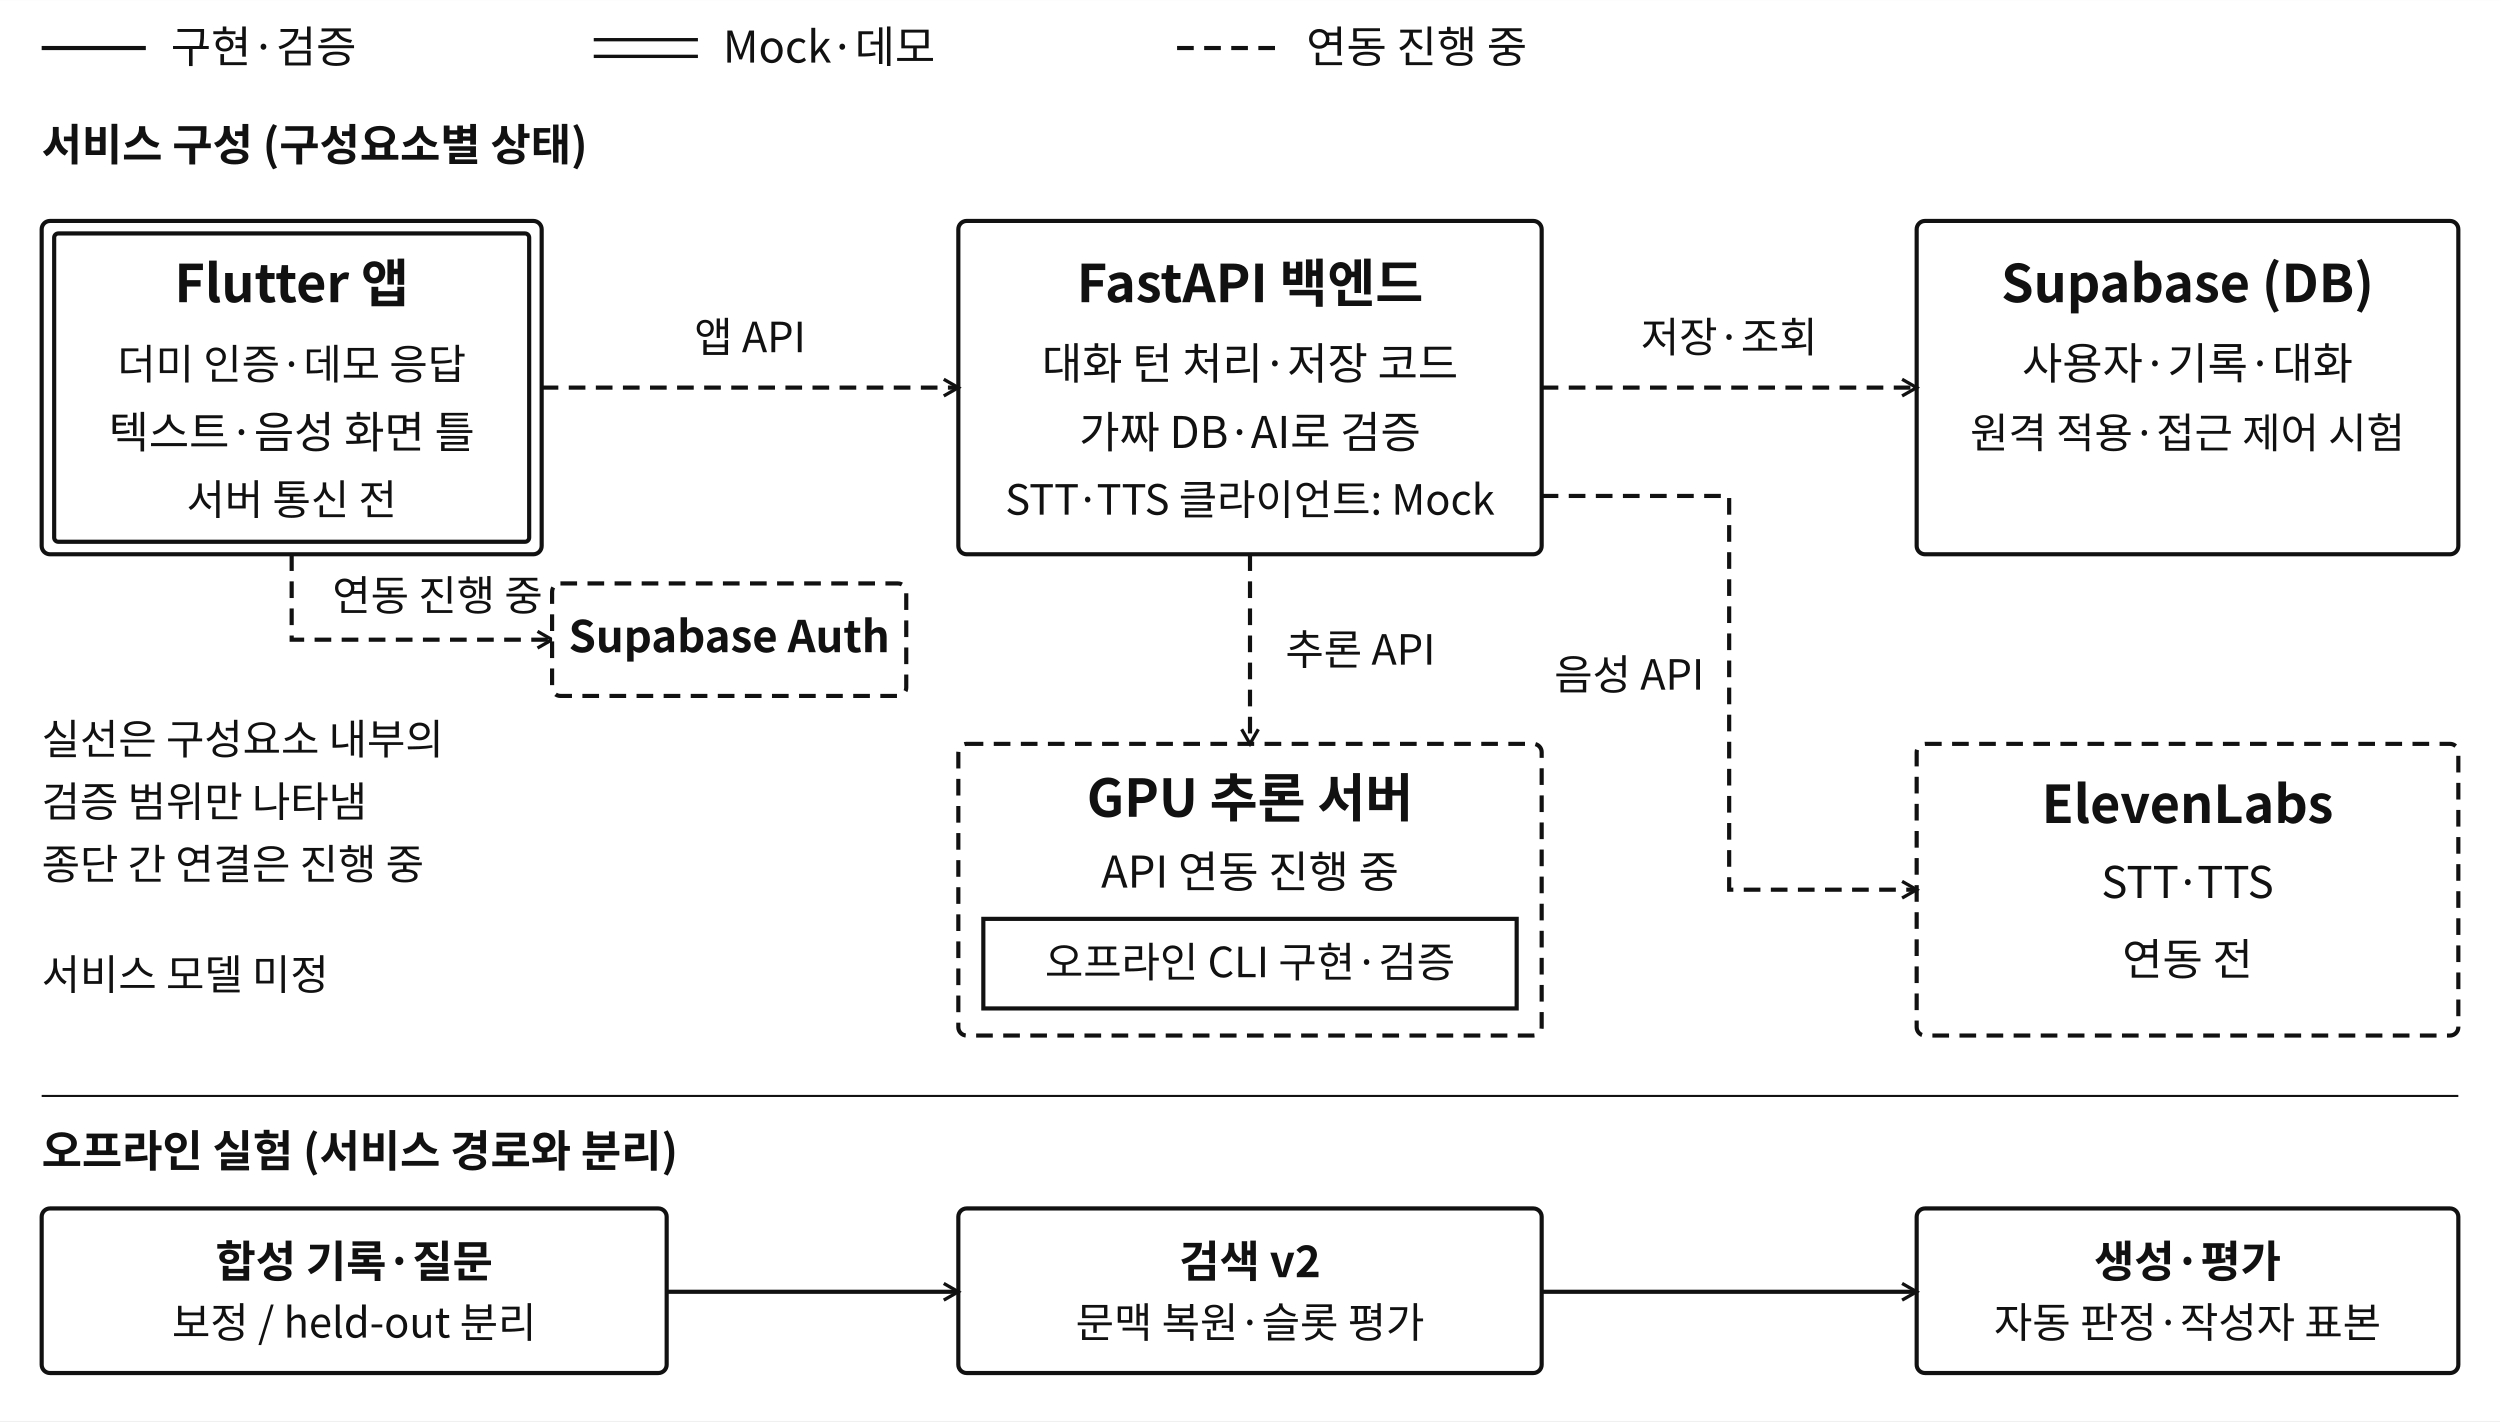
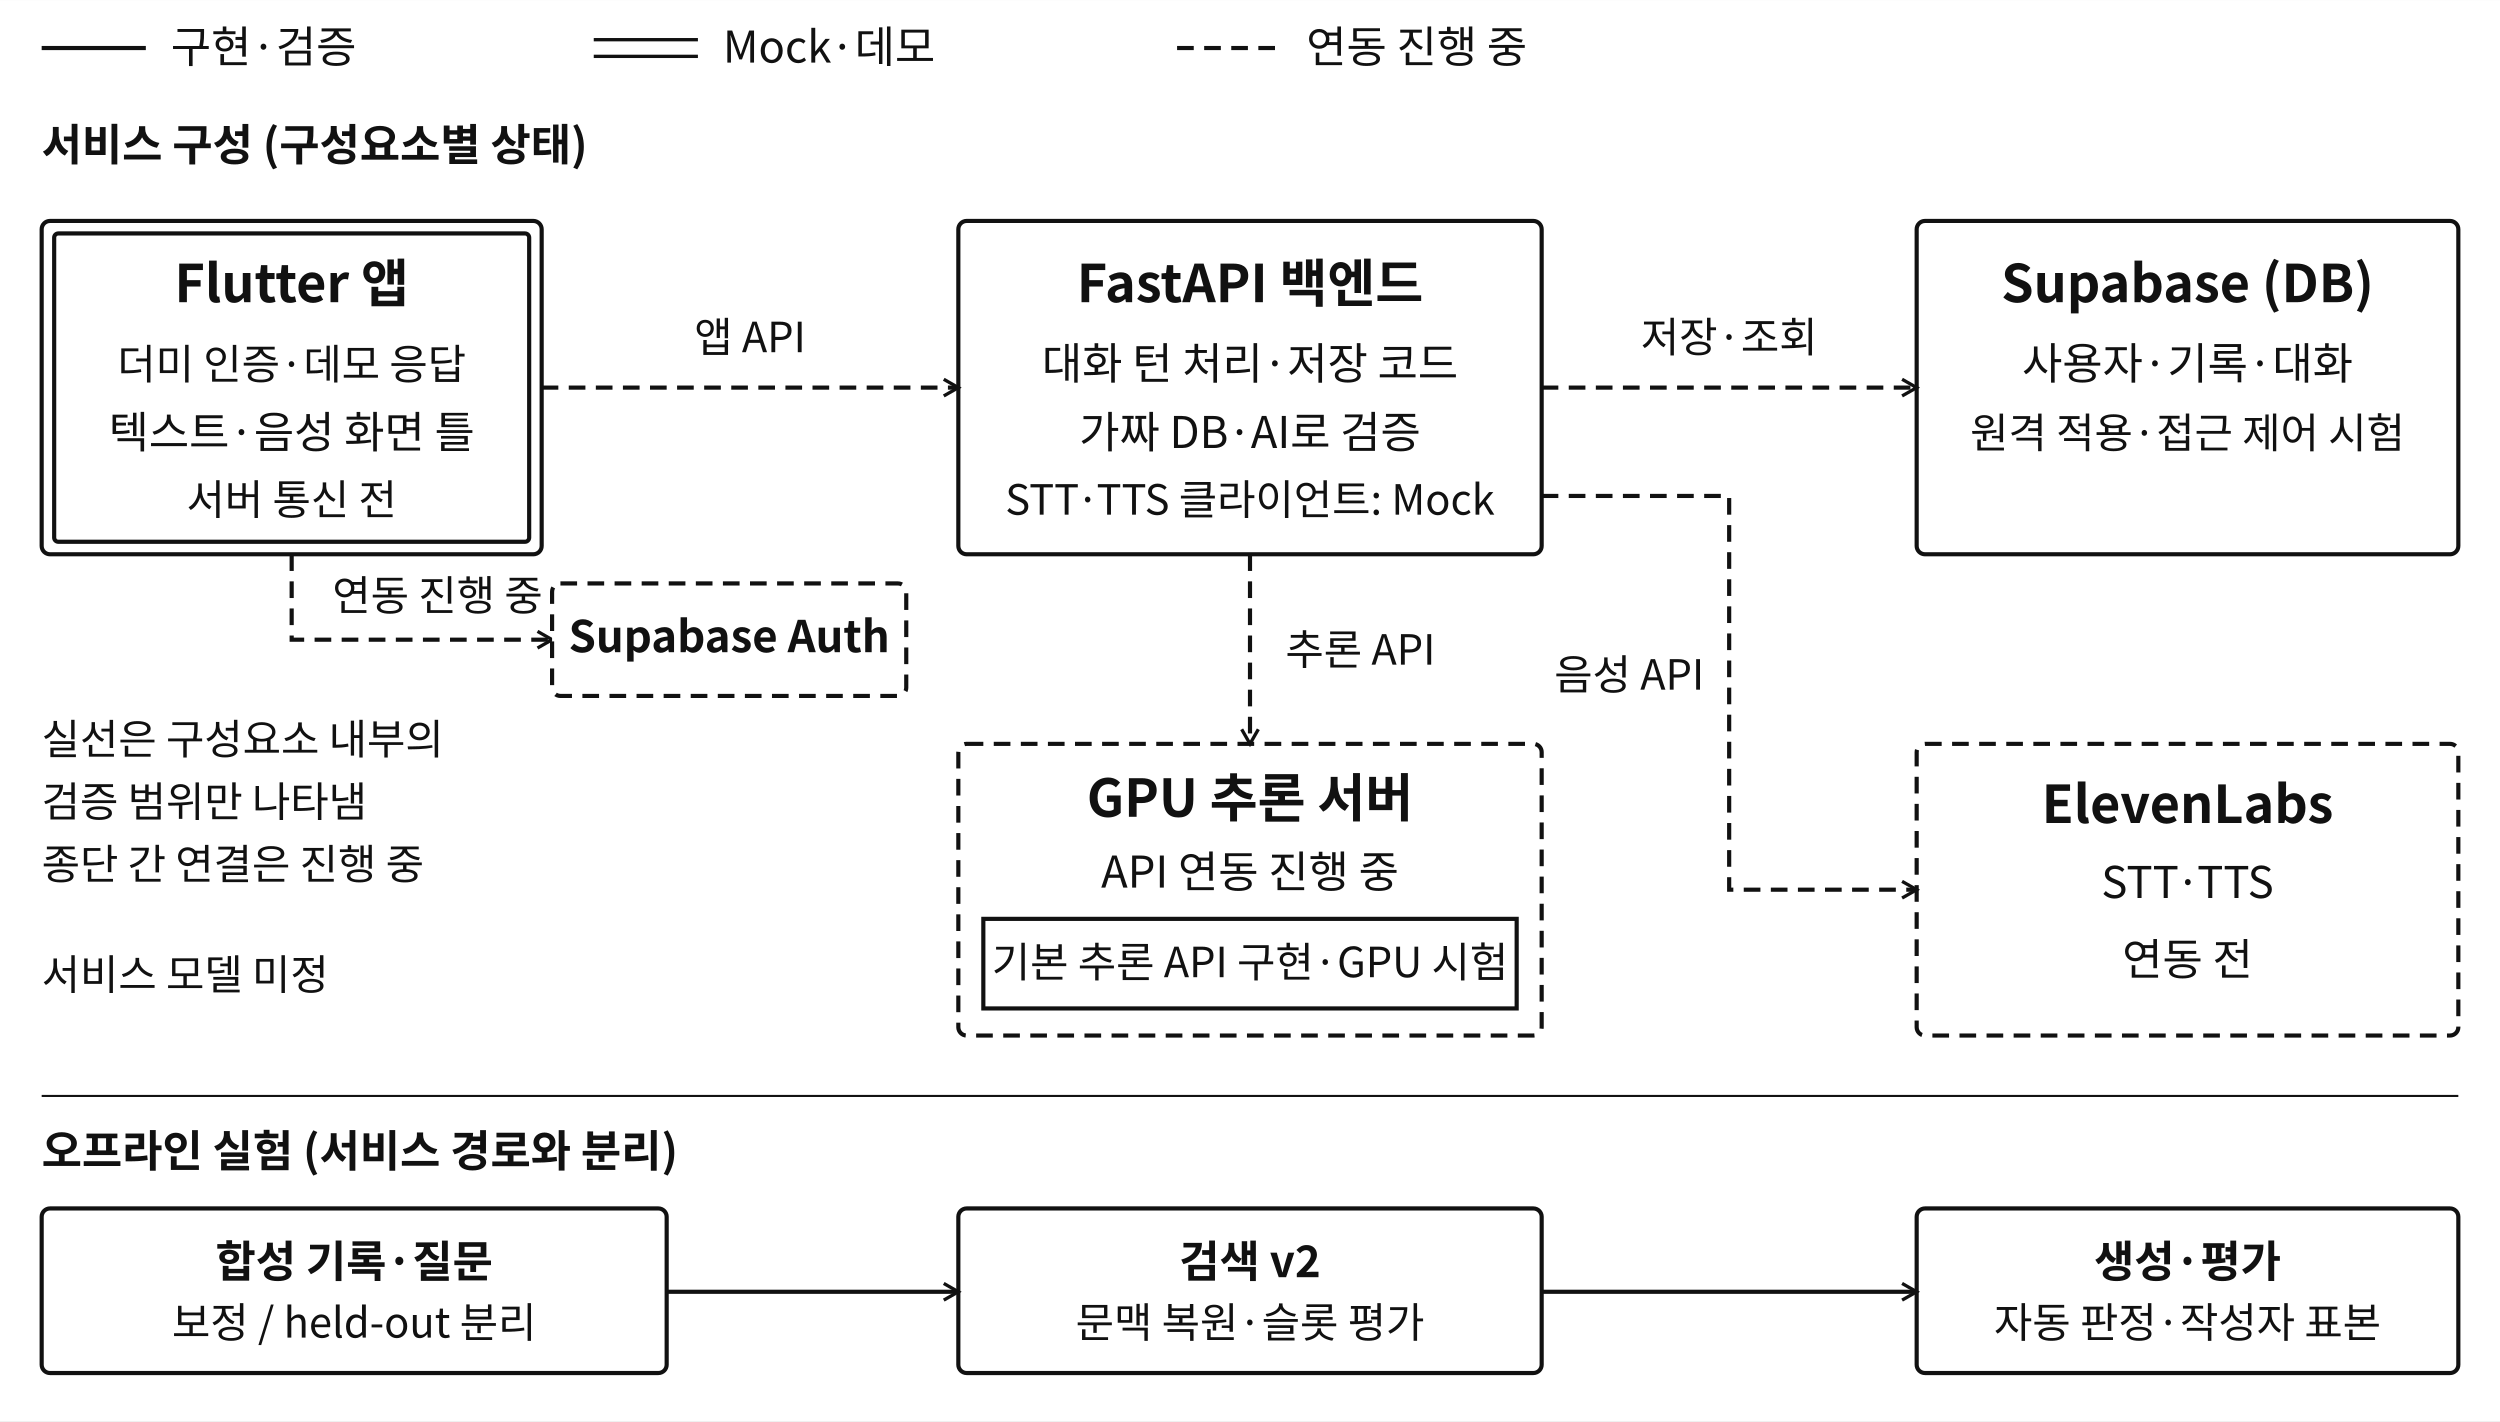
<svg xmlns="http://www.w3.org/2000/svg" width="190mm" height="108mm" viewBox="0 0 1200 682" role="img" aria-labelledby="title desc">
  <defs>
    <marker id="arrow" markerWidth="10" markerHeight="10" refX="8" refY="5" orient="auto-start-reverse" markerUnits="userSpaceOnUse">
      <path d="M1 1L8 5L1 9" fill="none" stroke="#111" stroke-width="1.6" />
    </marker>
    <style>
      text{font-family:"Apple SD Gothic Neo","Noto Sans CJK KR",sans-serif;fill:#111;font-size:21px}
      .title{font-size:25px;font-weight:700}
      .bold{font-weight:600}
      .small{font-size:20px}
      .solid{fill:#fff;stroke:#111;stroke-width:2}
      .pending{fill:#fff;stroke:#111;stroke-width:2;stroke-dasharray:8 5}
      .link{fill:none;stroke:#111;stroke-width:2;marker-end:url(#arrow)}
      .planned{stroke-dasharray:8 5}
    </style>
  </defs>
  <rect width="1200" height="682" fill="white" />
  <line x1="20" y1="23" x2="70" y2="23" stroke="#111" stroke-width="2" />
  <text x="82" y="30">구현·검증</text>
  <path d="M285 19H335M285 27H335" stroke="#111" stroke-width="1.6" />
  <text x="347" y="30">Mock·데모</text>
  <line x1="565" y1="23" x2="615" y2="23" stroke="#111" stroke-width="2" stroke-dasharray="8 5" />
  <text x="627" y="30">연동 진행 중</text>
  <text x="20" y="77" class="bold">서비스 구성 (구성요소별 상태)</text>
  <rect x="20" y="106" width="240" height="160" rx="4" class="solid" />
  <rect x="26" y="112" width="228" height="148" rx="2" class="solid" />
  <text x="140" y="145" text-anchor="middle" class="title">Flutter 앱</text>
  <text x="140" y="182" text-anchor="middle" class="small">더미 인증·데모 응답</text>
  <text x="140" y="215" text-anchor="middle">텍스트·음성 화면 틀</text>
  <text x="140" y="247" text-anchor="middle" class="small">서버 통신 전</text>
  <rect x="460" y="106" width="280" height="160" rx="4" class="solid" />
  <text x="600" y="145" text-anchor="middle" class="title">FastAPI 백엔드</text>
  <text x="600" y="182" text-anchor="middle">대화 턴 처리·저장 코드</text>
  <text x="600" y="215" text-anchor="middle">가짜 DB·AI로 검증</text>
  <text x="600" y="247" text-anchor="middle" class="small">STT·TTS 클라이언트: Mock</text>
  <rect x="920" y="106" width="260" height="160" rx="4" class="solid" />
  <text x="1050" y="145" text-anchor="middle" class="title">Supabase (DB)</text>
  <text x="1050" y="182" text-anchor="middle">사용자·기록·대화</text>
  <text x="1050" y="215" text-anchor="middle" class="small">원격 적용·접근 제어 시험</text>
  <path d="M260 186H460" class="link planned" />
  <text x="360" y="169" text-anchor="middle" class="small">앱 API</text>
  <path d="M140 266V307H265" class="link planned" />
  <text x="210" y="293" text-anchor="middle" class="small">연동 진행 중</text>
  <rect x="265" y="280" width="170" height="54" rx="4" class="pending" />
  <text x="350" y="313" text-anchor="middle" class="bold">Supabase Auth</text>
  <path d="M740 186H920" class="link planned" />
  <text x="830" y="169" text-anchor="middle" class="small">저장·조회</text>
  <rect x="460" y="357" width="280" height="140" rx="4" class="pending" />
  <text x="600" y="392" text-anchor="middle" class="title">GPU 추론 서버</text>
  <text x="600" y="426" text-anchor="middle">API 연동 진행 중</text>
  <rect x="472" y="441" width="256" height="43" class="solid" />
-   <text x="600" y="469" text-anchor="middle" class="small">오프라인 CLI 구현·검증</text>
+   <text x="600" y="469" text-anchor="middle" class="small">기본 추론 API 구현·GPU 시험</text>
  <path d="M600 266V357" class="link planned" />
  <text x="617" y="319" class="small">추론 API</text>
  <rect x="920" y="357" width="260" height="140" rx="4" class="pending" />
  <text x="1050" y="395" text-anchor="middle" class="title">ElevenLabs</text>
  <text x="1050" y="431" text-anchor="middle">STT·TTS</text>
  <text x="1050" y="468" text-anchor="middle">연동 전</text>
  <path d="M740 238H830V427H920" class="link planned" />
  <text x="818" y="331" text-anchor="end" class="small">음성 API</text>
  <text x="20" y="362" class="small">실선은 구성요소 내부의</text>
  <text x="20" y="392" class="small">검증 범위만 나타냄</text>
  <text x="20" y="422" class="small">종단 간 연결은 진행 중</text>
  <text x="20" y="475" class="small">서비스 모델 미정</text>
  <line x1="20" y1="526" x2="1180" y2="526" stroke="#111" stroke-width="1" />
  <text x="20" y="560" class="bold">오프라인 실험 (서비스 경로와 분리)</text>
  <rect x="20" y="580" width="300" height="79" rx="4" class="solid" />
  <text x="170" y="613" text-anchor="middle" class="bold">합성 기록·질문</text>
  <text x="170" y="642" text-anchor="middle" class="small">보정 / held-out 분리</text>
  <rect x="460" y="580" width="280" height="79" rx="4" class="solid" />
  <text x="600" y="613" text-anchor="middle" class="bold">검색 v2</text>
  <text x="600" y="642" text-anchor="middle" class="small">문맥 복원·슬롯 평가</text>
  <rect x="920" y="580" width="260" height="79" rx="4" class="solid" />
  <text x="1050" y="613" text-anchor="middle" class="bold">생성·평가</text>
  <text x="1050" y="642" text-anchor="middle" class="small">자동 판정·작성자 표본</text>
  <path d="M320 620H460" class="link" />
  <path d="M740 620H920" class="link" />
</svg>
